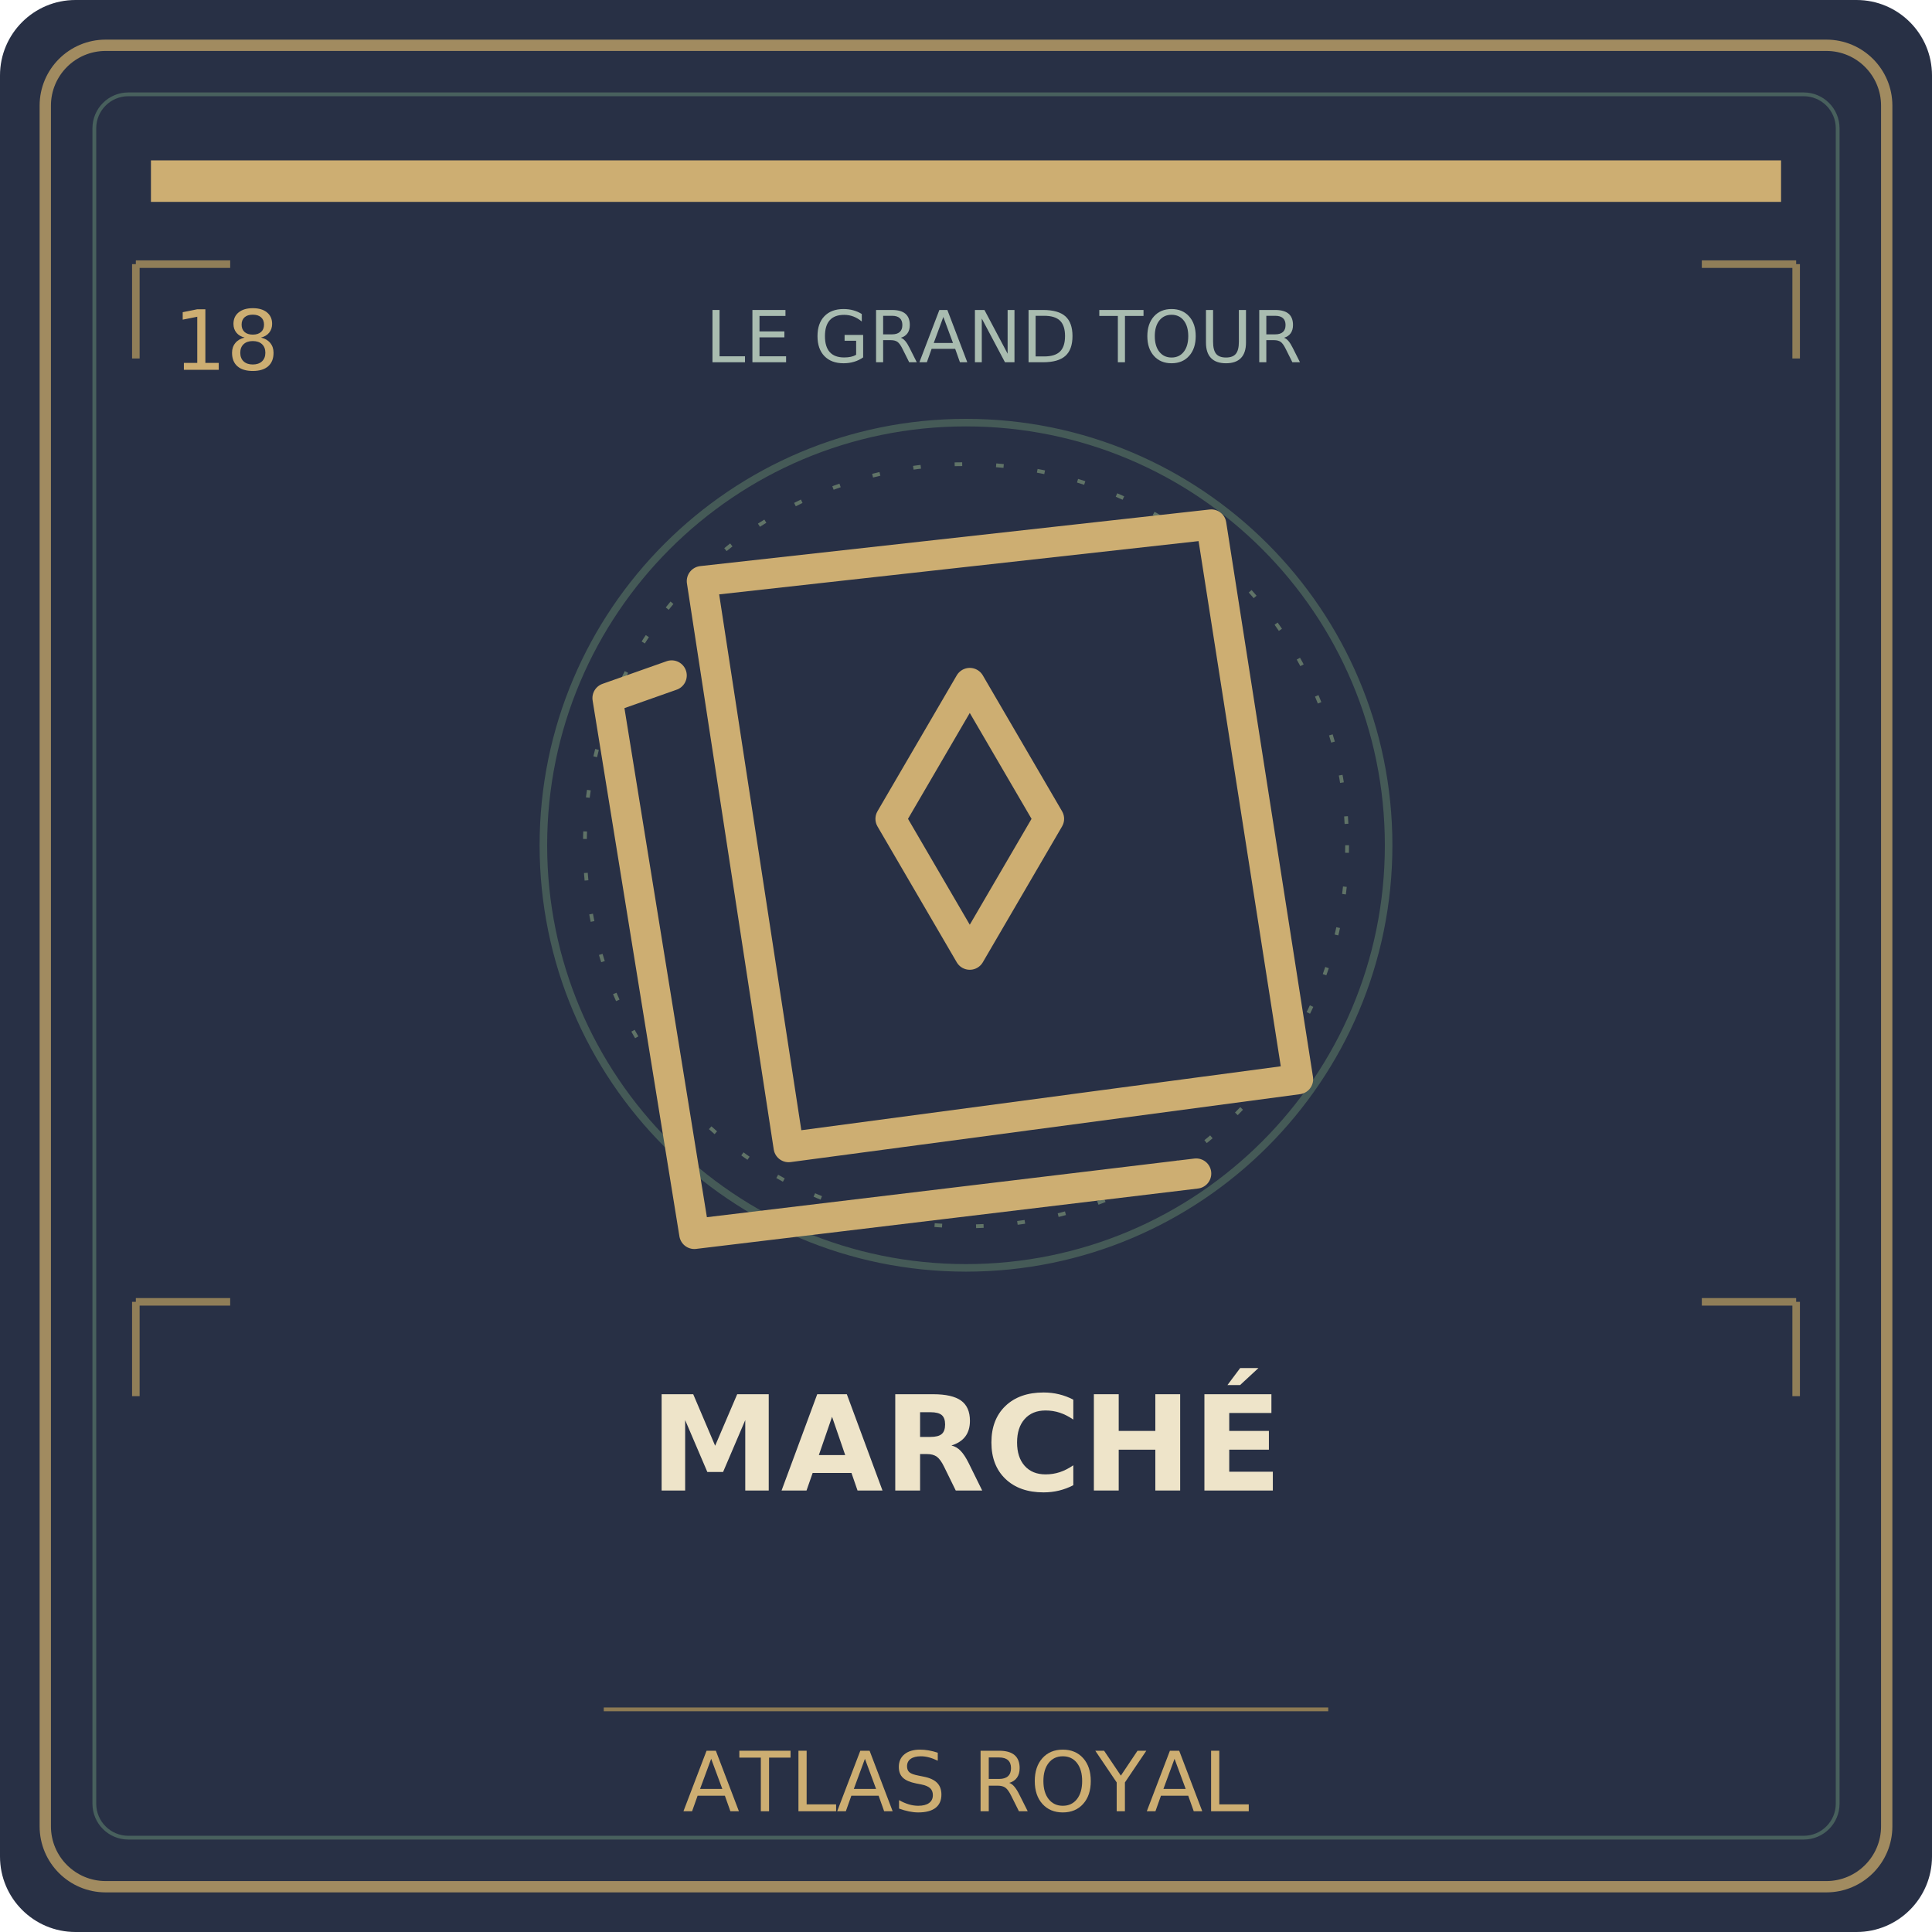
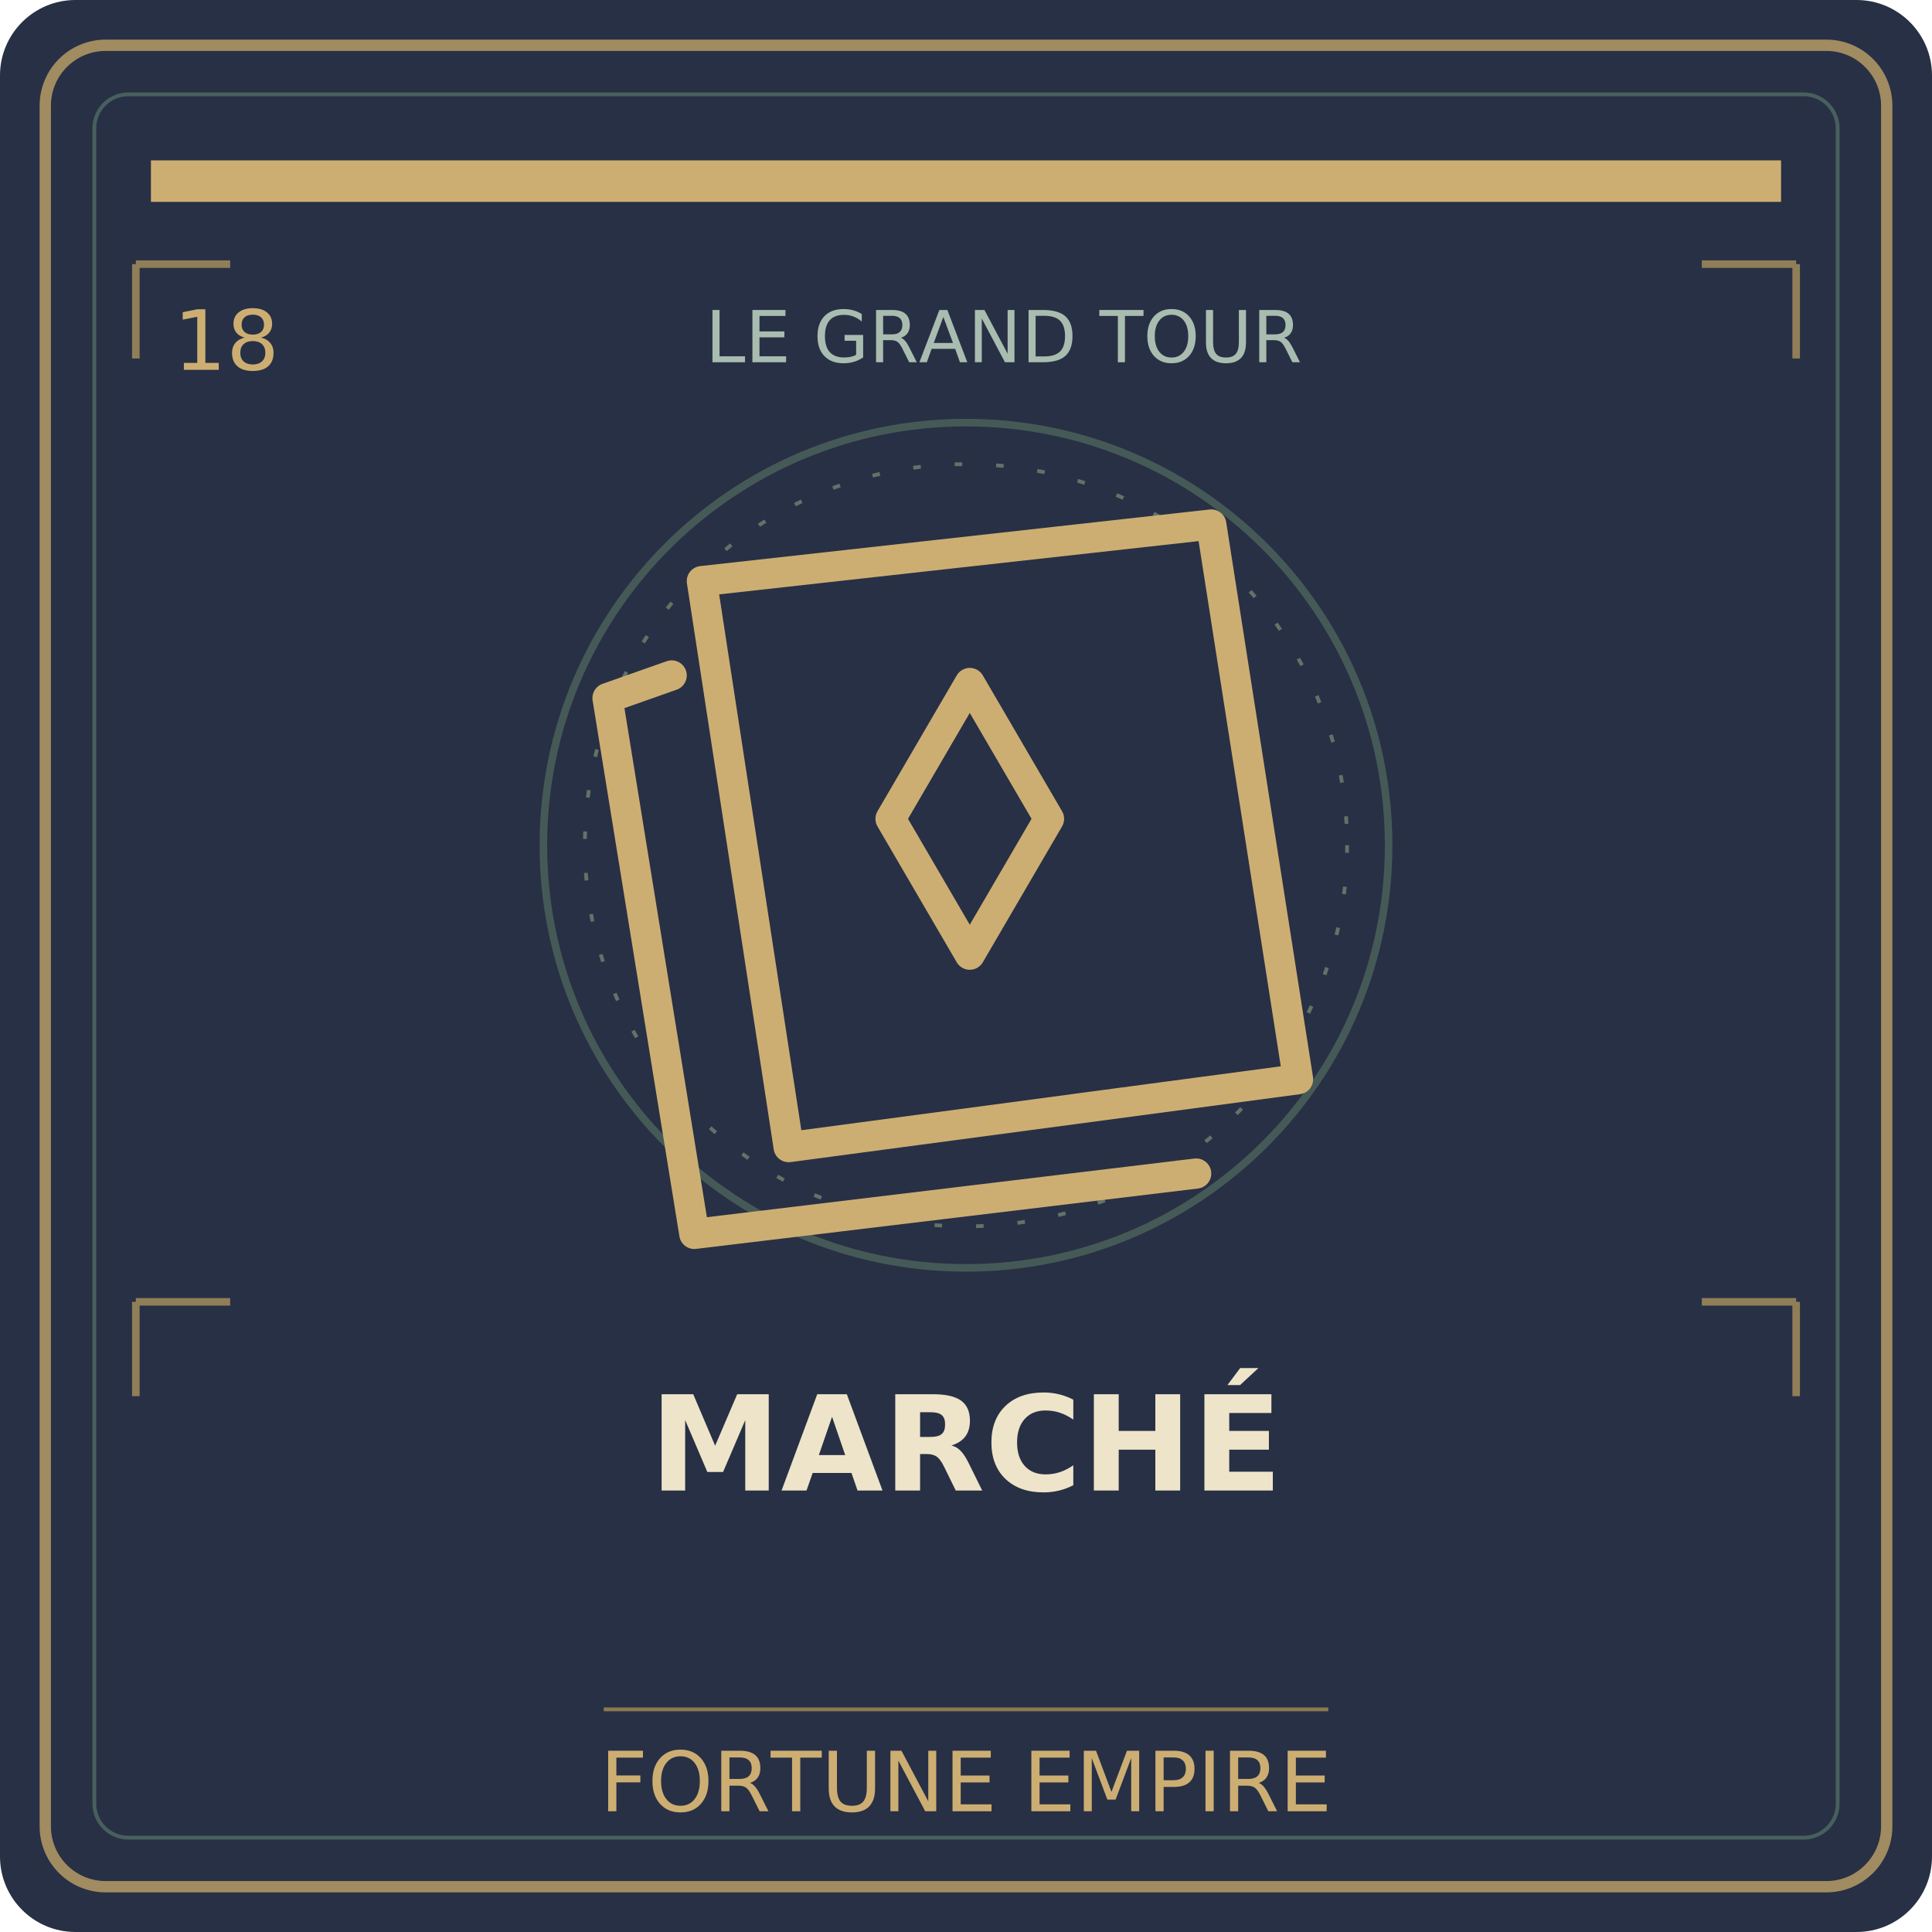
<svg xmlns="http://www.w3.org/2000/svg" width="768" height="768" viewBox="0 0 512 512" font-family="DejaVu Sans, sans-serif">
  <rect width="512" height="512" rx="20" fill="#283045" />
  <rect x="12" y="12" width="488" height="488" rx="16" fill="none" stroke="#a18b60" stroke-width="3" />
  <rect x="25" y="25" width="462" height="462" rx="9" fill="none" stroke="#48605d" />
  <path d="M40 48H472" stroke="#CDAE72" stroke-width="11" />
  <path d="M36 70h25m-25 0v25M476 70h-25m25 0v25" stroke="#907e58" stroke-width="2" fill="none" />
  <path d="M36 345h25m-25 0v25M476 345h-25m25 0v25" stroke="#907e58" stroke-width="2" fill="none" />
  <g fill="#CDAE72" aria-label="18" transform="translate(46.00293 98)">
    <path d="M254 170H584V1309L225 1237V1421L582 1493H784V170H1114V0H254Z" transform="translate(0 0) scale(0.01074219 -0.01074219)" />
    <path d="M651 709Q507 709 424.5 632.0Q342 555 342 420Q342 285 424.5 208.0Q507 131 651 131Q795 131 878.0 208.5Q961 286 961 420Q961 555 878.5 632.0Q796 709 651 709ZM449 795Q319 827 246.5 916.0Q174 1005 174 1133Q174 1312 301.5 1416.0Q429 1520 651 1520Q874 1520 1001.0 1416.0Q1128 1312 1128 1133Q1128 1005 1055.5 916.0Q983 827 854 795Q1000 761 1081.5 662.0Q1163 563 1163 420Q1163 203 1030.5 87.0Q898 -29 651 -29Q404 -29 271.5 87.0Q139 203 139 420Q139 563 221.0 662.0Q303 761 449 795ZM375 1114Q375 998 447.5 933.0Q520 868 651 868Q781 868 854.5 933.0Q928 998 928 1114Q928 1230 854.5 1295.0Q781 1360 651 1360Q520 1360 447.5 1295.0Q375 1230 375 1114Z" transform="translate(13.99707 0) scale(0.01074219 -0.01074219)" />
  </g>
  <g fill="#a9bcb0" aria-label="LE GRAND TOUR" transform="translate(186.9478 96)">
    <path d="M201 1493H403V170H1130V0H201Z" transform="translate(0 0) scale(0.009277344 -0.009277344)" />
    <path d="M201 1493H1145V1323H403V881H1114V711H403V170H1163V0H201Z" transform="translate(10.58545 0) scale(0.009277344 -0.009277344)" />
    <path d="M1219 213V614H889V780H1419V139Q1302 56 1161.0 13.5Q1020 -29 860 -29Q510 -29 312.5 175.5Q115 380 115 745Q115 1111 312.5 1315.5Q510 1520 860 1520Q1006 1520 1137.5 1484.0Q1269 1448 1380 1378V1163Q1268 1258 1142.0 1306.0Q1016 1354 877 1354Q603 1354 465.5 1201.0Q328 1048 328 745Q328 443 465.5 290.0Q603 137 877 137Q984 137 1068.0 155.5Q1152 174 1219 213Z" transform="translate(28.62988 0) scale(0.009277344 -0.009277344)" />
    <path d="M909 700Q974 678 1035.5 606.0Q1097 534 1159 408L1364 0H1147L956 383Q882 533 812.5 582.0Q743 631 623 631H403V0H201V1493H657Q913 1493 1039.0 1386.0Q1165 1279 1165 1063Q1165 922 1099.5 829.0Q1034 736 909 700ZM403 1327V797H657Q803 797 877.5 864.5Q952 932 952 1063Q952 1194 877.5 1260.5Q803 1327 657 1327Z" transform="translate(43.35303 0) scale(0.009277344 -0.009277344)" />
    <path d="M700 1294 426 551H975ZM586 1493H815L1384 0H1174L1038 383H365L229 0H16Z" transform="translate(56.55469 0) scale(0.009277344 -0.009277344)" />
    <path d="M201 1493H473L1135 244V1493H1331V0H1059L397 1249V0H201Z" transform="translate(69.55225 0) scale(0.009277344 -0.009277344)" />
    <path d="M403 1327V166H647Q956 166 1099.5 306.0Q1243 446 1243 748Q1243 1048 1099.5 1187.5Q956 1327 647 1327ZM201 1493H616Q1050 1493 1253.0 1312.5Q1456 1132 1456 748Q1456 362 1252.0 181.0Q1048 0 616 0H201Z" transform="translate(83.76514 0) scale(0.009277344 -0.009277344)" />
    <path d="M-6 1493H1257V1323H727V0H524V1323H-6Z" transform="translate(104.4351 0) scale(0.009277344 -0.009277344)" />
    <path d="M807 1356Q587 1356 457.5 1192.0Q328 1028 328 745Q328 463 457.5 299.0Q587 135 807 135Q1027 135 1155.5 299.0Q1284 463 1284 745Q1284 1028 1155.5 1192.0Q1027 1356 807 1356ZM807 1520Q1121 1520 1309.0 1309.5Q1497 1099 1497 745Q1497 392 1309.0 181.5Q1121 -29 807 -29Q492 -29 303.5 181.0Q115 391 115 745Q115 1099 303.5 1309.5Q492 1520 807 1520Z" transform="translate(116.041 0) scale(0.009277344 -0.009277344)" />
    <path d="M178 1493H381V586Q381 346 468.0 240.5Q555 135 750 135Q944 135 1031.0 240.5Q1118 346 1118 586V1493H1321V561Q1321 269 1176.5 120.0Q1032 -29 750 -29Q467 -29 322.5 120.0Q178 269 178 561Z" transform="translate(130.9961 0) scale(0.009277344 -0.009277344)" />
    <path d="M909 700Q974 678 1035.5 606.0Q1097 534 1159 408L1364 0H1147L956 383Q882 533 812.5 582.0Q743 631 623 631H403V0H201V1493H657Q913 1493 1039.0 1386.0Q1165 1279 1165 1063Q1165 922 1099.5 829.0Q1034 736 909 700ZM403 1327V797H657Q803 797 877.5 864.5Q952 932 952 1063Q952 1194 877.5 1260.5Q803 1327 657 1327Z" transform="translate(144.9028 0) scale(0.009277344 -0.009277344)" />
  </g>
  <circle cx="256" cy="224" r="112" fill="none" stroke="#455a57" stroke-width="2" />
  <circle cx="256" cy="224" r="101" fill="none" stroke="#607367" stroke-width="1" stroke-dasharray="2 9" />
  <path d="M186 154L321 139L344 286L209 304Z M178 179L161 185L184 327L317 311 M257 181L278 217L257 253L236 217Z" stroke="#CDAE72" stroke-width="8" stroke-linecap="round" stroke-linejoin="round" fill="none" />
  <g fill="#eee4c9" aria-label="MARCHÉ" transform="translate(172.123 395)">
    <path d="M188 1493H678L1018 694L1360 1493H1849V0H1485V1092L1141 287H897L553 1092V0H188Z" transform="translate(0 0) scale(0.01708984 -0.01708984)" />
    <path d="M1094 272H492L397 0H10L563 1493H1022L1575 0H1188ZM588 549H997L793 1143Z" transform="translate(34.8291 0) scale(0.01708984 -0.01708984)" />
    <path d="M735 831Q856 831 908.5 876.0Q961 921 961 1024Q961 1126 908.5 1170.0Q856 1214 735 1214H573V831ZM573 565V0H188V1493H776Q1071 1493 1208.5 1394.0Q1346 1295 1346 1081Q1346 933 1274.5 838.0Q1203 743 1059 698Q1138 680 1200.5 616.5Q1263 553 1327 424L1536 0H1126L944 371Q889 483 832.5 524.0Q776 565 682 565Z" transform="translate(61.9165 0) scale(0.01708984 -0.01708984)" />
    <path d="M1372 82Q1266 27 1151.0 -1.0Q1036 -29 911 -29Q538 -29 320.0 179.5Q102 388 102 745Q102 1103 320.0 1311.5Q538 1520 911 1520Q1036 1520 1151.0 1492.0Q1266 1464 1372 1409V1100Q1265 1173 1161.0 1207.0Q1057 1241 942 1241Q736 1241 618.0 1109.0Q500 977 500 745Q500 514 618.0 382.0Q736 250 942 250Q1057 250 1161.0 284.0Q1265 318 1372 391Z" transform="translate(88.86719 0) scale(0.01708984 -0.01708984)" />
    <path d="M188 1493H573V924H1141V1493H1526V0H1141V633H573V0H188Z" transform="translate(114.5532 0) scale(0.01708984 -0.01708984)" />
    <path d="M188 1493H1227V1202H573V924H1188V633H573V291H1249V0H188ZM743 1899H1026L741 1635H545Z" transform="translate(143.8452 0) scale(0.01708984 -0.01708984)" />
  </g>
  <path d="M160 453H352" stroke="#8d7a53" />
-   <g fill="#CDAE72" aria-label="ATLAS ROYAL" transform="translate(180.9497 480)">
-     <path d="M700 1294 426 551H975ZM586 1493H815L1384 0H1174L1038 383H365L229 0H16Z" transform="translate(0 0) scale(0.01074219 -0.01074219)" />
-     <path d="M-6 1493H1257V1323H727V0H524V1323H-6Z" transform="translate(15.0498 0) scale(0.01074219 -0.01074219)" />
-     <path d="M201 1493H403V170H1130V0H201Z" transform="translate(28.48828 0) scale(0.01074219 -0.01074219)" />
-     <path d="M700 1294 426 551H975ZM586 1493H815L1384 0H1174L1038 383H365L229 0H16Z" transform="translate(40.74512 0) scale(0.01074219 -0.01074219)" />
-     <path d="M1096 1444V1247Q981 1302 879.0 1329.0Q777 1356 682 1356Q517 1356 427.5 1292.0Q338 1228 338 1110Q338 1011 397.5 960.5Q457 910 623 879L745 854Q971 811 1078.5 702.5Q1186 594 1186 412Q1186 195 1040.5 83.0Q895 -29 614 -29Q508 -29 388.5 -5.0Q269 19 141 66V274Q264 205 382.0 170.0Q500 135 614 135Q787 135 881.0 203.0Q975 271 975 397Q975 507 907.5 569.0Q840 631 686 662L563 686Q337 731 236.0 827.0Q135 923 135 1094Q135 1292 274.5 1406.0Q414 1520 659 1520Q764 1520 873.0 1501.0Q982 1482 1096 1444Z" transform="translate(55.79492 0) scale(0.01074219 -0.01074219)" />
-     <path d="M909 700Q974 678 1035.5 606.0Q1097 534 1159 408L1364 0H1147L956 383Q882 533 812.5 582.0Q743 631 623 631H403V0H201V1493H657Q913 1493 1039.0 1386.0Q1165 1279 1165 1063Q1165 922 1099.5 829.0Q1034 736 909 700ZM403 1327V797H657Q803 797 877.5 864.5Q952 932 952 1063Q952 1194 877.5 1260.5Q803 1327 657 1327Z" transform="translate(76.75293 0) scale(0.01074219 -0.01074219)" />
-     <path d="M807 1356Q587 1356 457.5 1192.0Q328 1028 328 745Q328 463 457.5 299.0Q587 135 807 135Q1027 135 1155.5 299.0Q1284 463 1284 745Q1284 1028 1155.5 1192.0Q1027 1356 807 1356ZM807 1520Q1121 1520 1309.0 1309.5Q1497 1099 1497 745Q1497 392 1309.0 181.5Q1121 -29 807 -29Q492 -29 303.5 181.0Q115 391 115 745Q115 1099 303.5 1309.5Q492 1520 807 1520Z" transform="translate(92.03906 0) scale(0.01074219 -0.01074219)" />
-     <path d="M-4 1493H213L627 879L1038 1493H1255L727 711V0H524V711Z" transform="translate(109.3555 0) scale(0.01074219 -0.01074219)" />
-     <path d="M700 1294 426 551H975ZM586 1493H815L1384 0H1174L1038 383H365L229 0H16Z" transform="translate(122.7939 0) scale(0.01074219 -0.01074219)" />
-     <path d="M201 1493H403V170H1130V0H201Z" transform="translate(137.8438 0) scale(0.01074219 -0.01074219)" />
+   <g fill="#CDAE72" aria-label="FORTUNE EMPIRE" transform="translate(159.0142 480)">
+     <path d="M201 1493H1059V1323H403V883H995V713H403V0H201Z" transform="translate(0 0) scale(0.01074219 -0.01074219)" />
+     <path d="M807 1356Q587 1356 457.5 1192.0Q328 1028 328 745Q328 463 457.5 299.0Q587 135 807 135Q1027 135 1155.5 299.0Q1284 463 1284 745Q1284 1028 1155.5 1192.0Q1027 1356 807 1356ZM807 1520Q1121 1520 1309.0 1309.5Q1497 1099 1497 745Q1497 392 1309.0 181.5Q1121 -29 807 -29Q492 -29 303.5 181.0Q115 391 115 745Q115 1099 303.5 1309.5Q492 1520 807 1520Z" transform="translate(12.6543 0) scale(0.01074219 -0.01074219)" />
+     <path d="M909 700Q974 678 1035.5 606.0Q1097 534 1159 408L1364 0H1147L956 383Q882 533 812.5 582.0Q743 631 623 631H403V0H201V1493H657Q913 1493 1039.0 1386.0Q1165 1279 1165 1063Q1165 922 1099.5 829.0Q1034 736 909 700ZM403 1327V797H657Q803 797 877.5 864.5Q952 932 952 1063Q952 1194 877.5 1260.5Q803 1327 657 1327Z" transform="translate(29.9707 0) scale(0.01074219 -0.01074219)" />
+     <path d="M-6 1493H1257V1323H727V0H524V1323H-6Z" transform="translate(45.25684 0) scale(0.01074219 -0.01074219)" />
+     <path d="M178 1493H381V586Q381 346 468.0 240.5Q555 135 750 135Q944 135 1031.0 240.5Q1118 346 1118 586V1493H1321V561Q1321 269 1176.5 120.0Q1032 -29 750 -29Q467 -29 322.5 120.0Q178 269 178 561Z" transform="translate(58.69531 0) scale(0.01074219 -0.01074219)" />
+     <path d="M201 1493H473L1135 244V1493H1331V0H1059L397 1249V0H201Z" transform="translate(74.79785 0) scale(0.01074219 -0.01074219)" />
+     <path d="M201 1493H1145V1323H403V881H1114V711H403V170H1163V0H201Z" transform="translate(91.25488 0) scale(0.01074219 -0.01074219)" />
+     <path d="M201 1493H1145V1323H403V881H1114V711H403V170H1163V0H201Z" transform="translate(112.1484 0) scale(0.01074219 -0.01074219)" />
+     <path d="M201 1493H502L883 477L1266 1493H1567V0H1370V1311L985 287H782L397 1311V0H201Z" transform="translate(126.0488 0) scale(0.01074219 -0.01074219)" />
+     <path d="M403 1327V766H657Q798 766 875.0 839.0Q952 912 952 1047Q952 1181 875.0 1254.0Q798 1327 657 1327ZM201 1493H657Q908 1493 1036.5 1379.5Q1165 1266 1165 1047Q1165 826 1036.5 713.0Q908 600 657 600H403V0H201Z" transform="translate(145.0303 0) scale(0.01074219 -0.01074219)" />
+     <path d="M201 1493H403V0H201Z" transform="translate(158.2969 0) scale(0.01074219 -0.01074219)" />
+     <path d="M909 700Q974 678 1035.5 606.0Q1097 534 1159 408L1364 0H1147L956 383Q882 533 812.5 582.0Q743 631 623 631H403V0H201V1493H657Q913 1493 1039.0 1386.0Q1165 1279 1165 1063Q1165 922 1099.5 829.0Q1034 736 909 700ZM403 1327V797H657Q803 797 877.5 864.5Q952 932 952 1063Q952 1194 877.5 1260.5Q803 1327 657 1327Z" transform="translate(164.7852 0) scale(0.01074219 -0.01074219)" />
+     <path d="M201 1493H1145V1323H403V881H1114V711H403V170H1163V0H201Z" transform="translate(180.0713 0) scale(0.01074219 -0.01074219)" />
  </g>
</svg>
